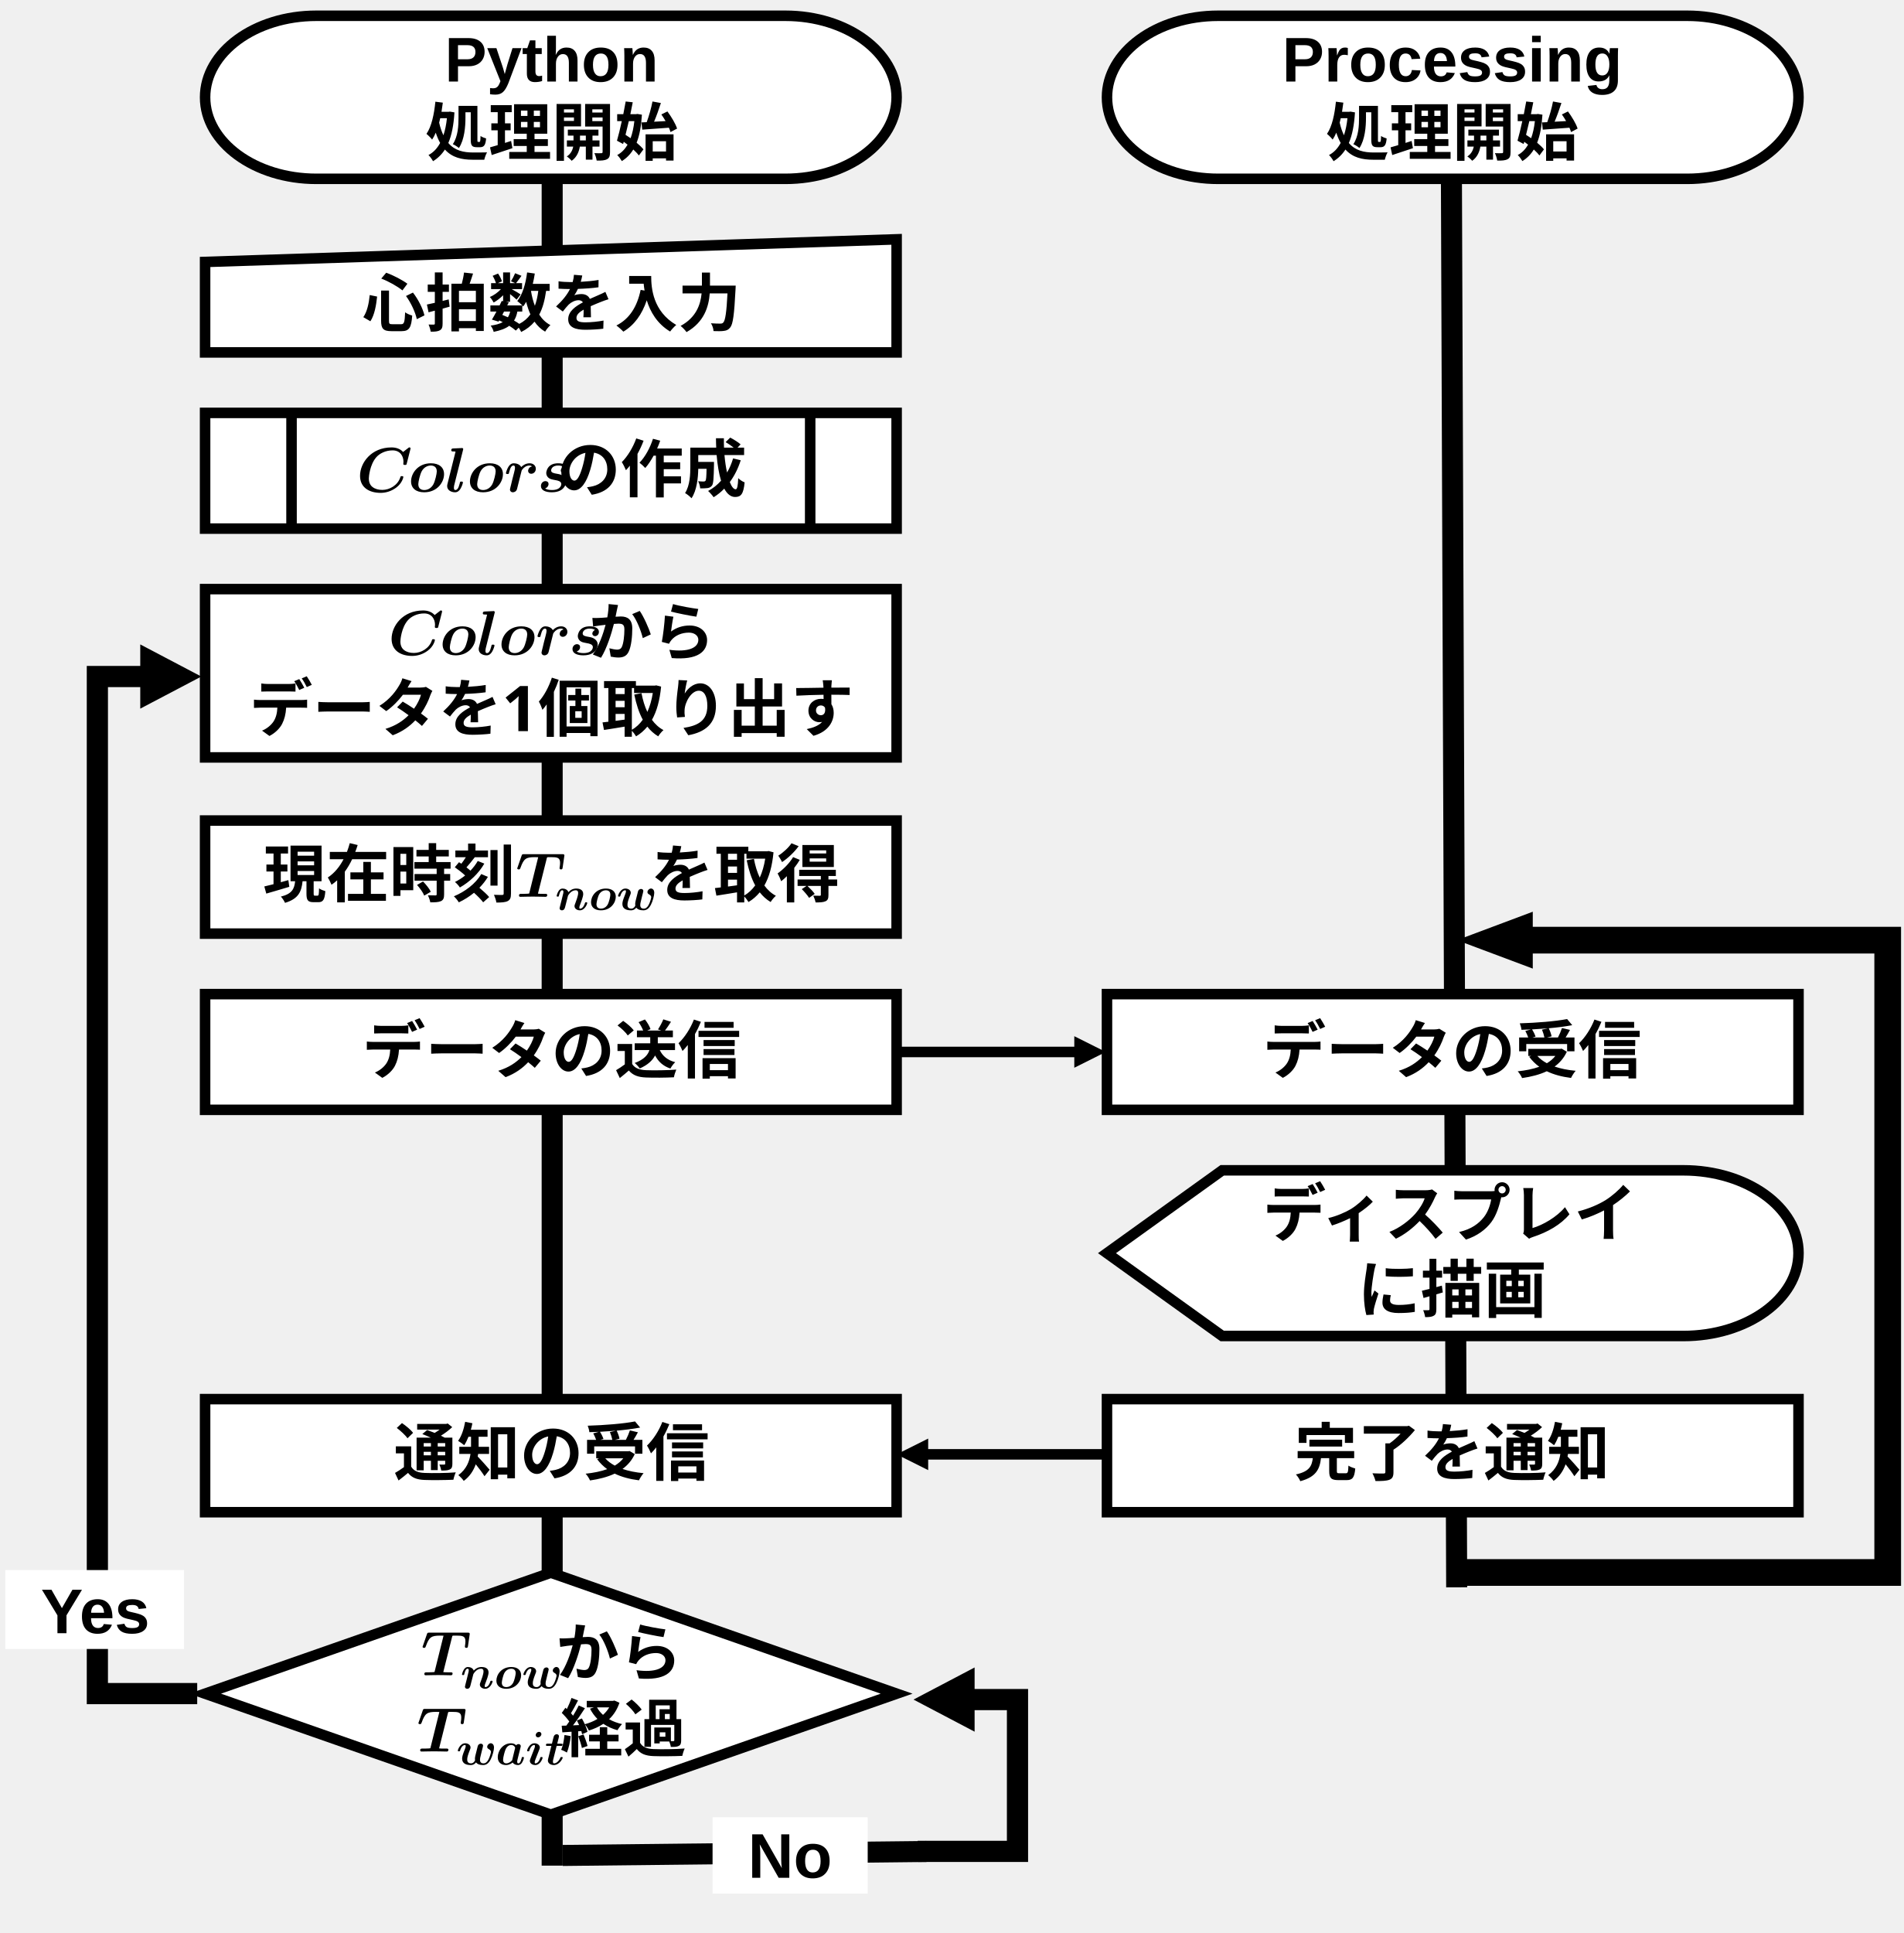
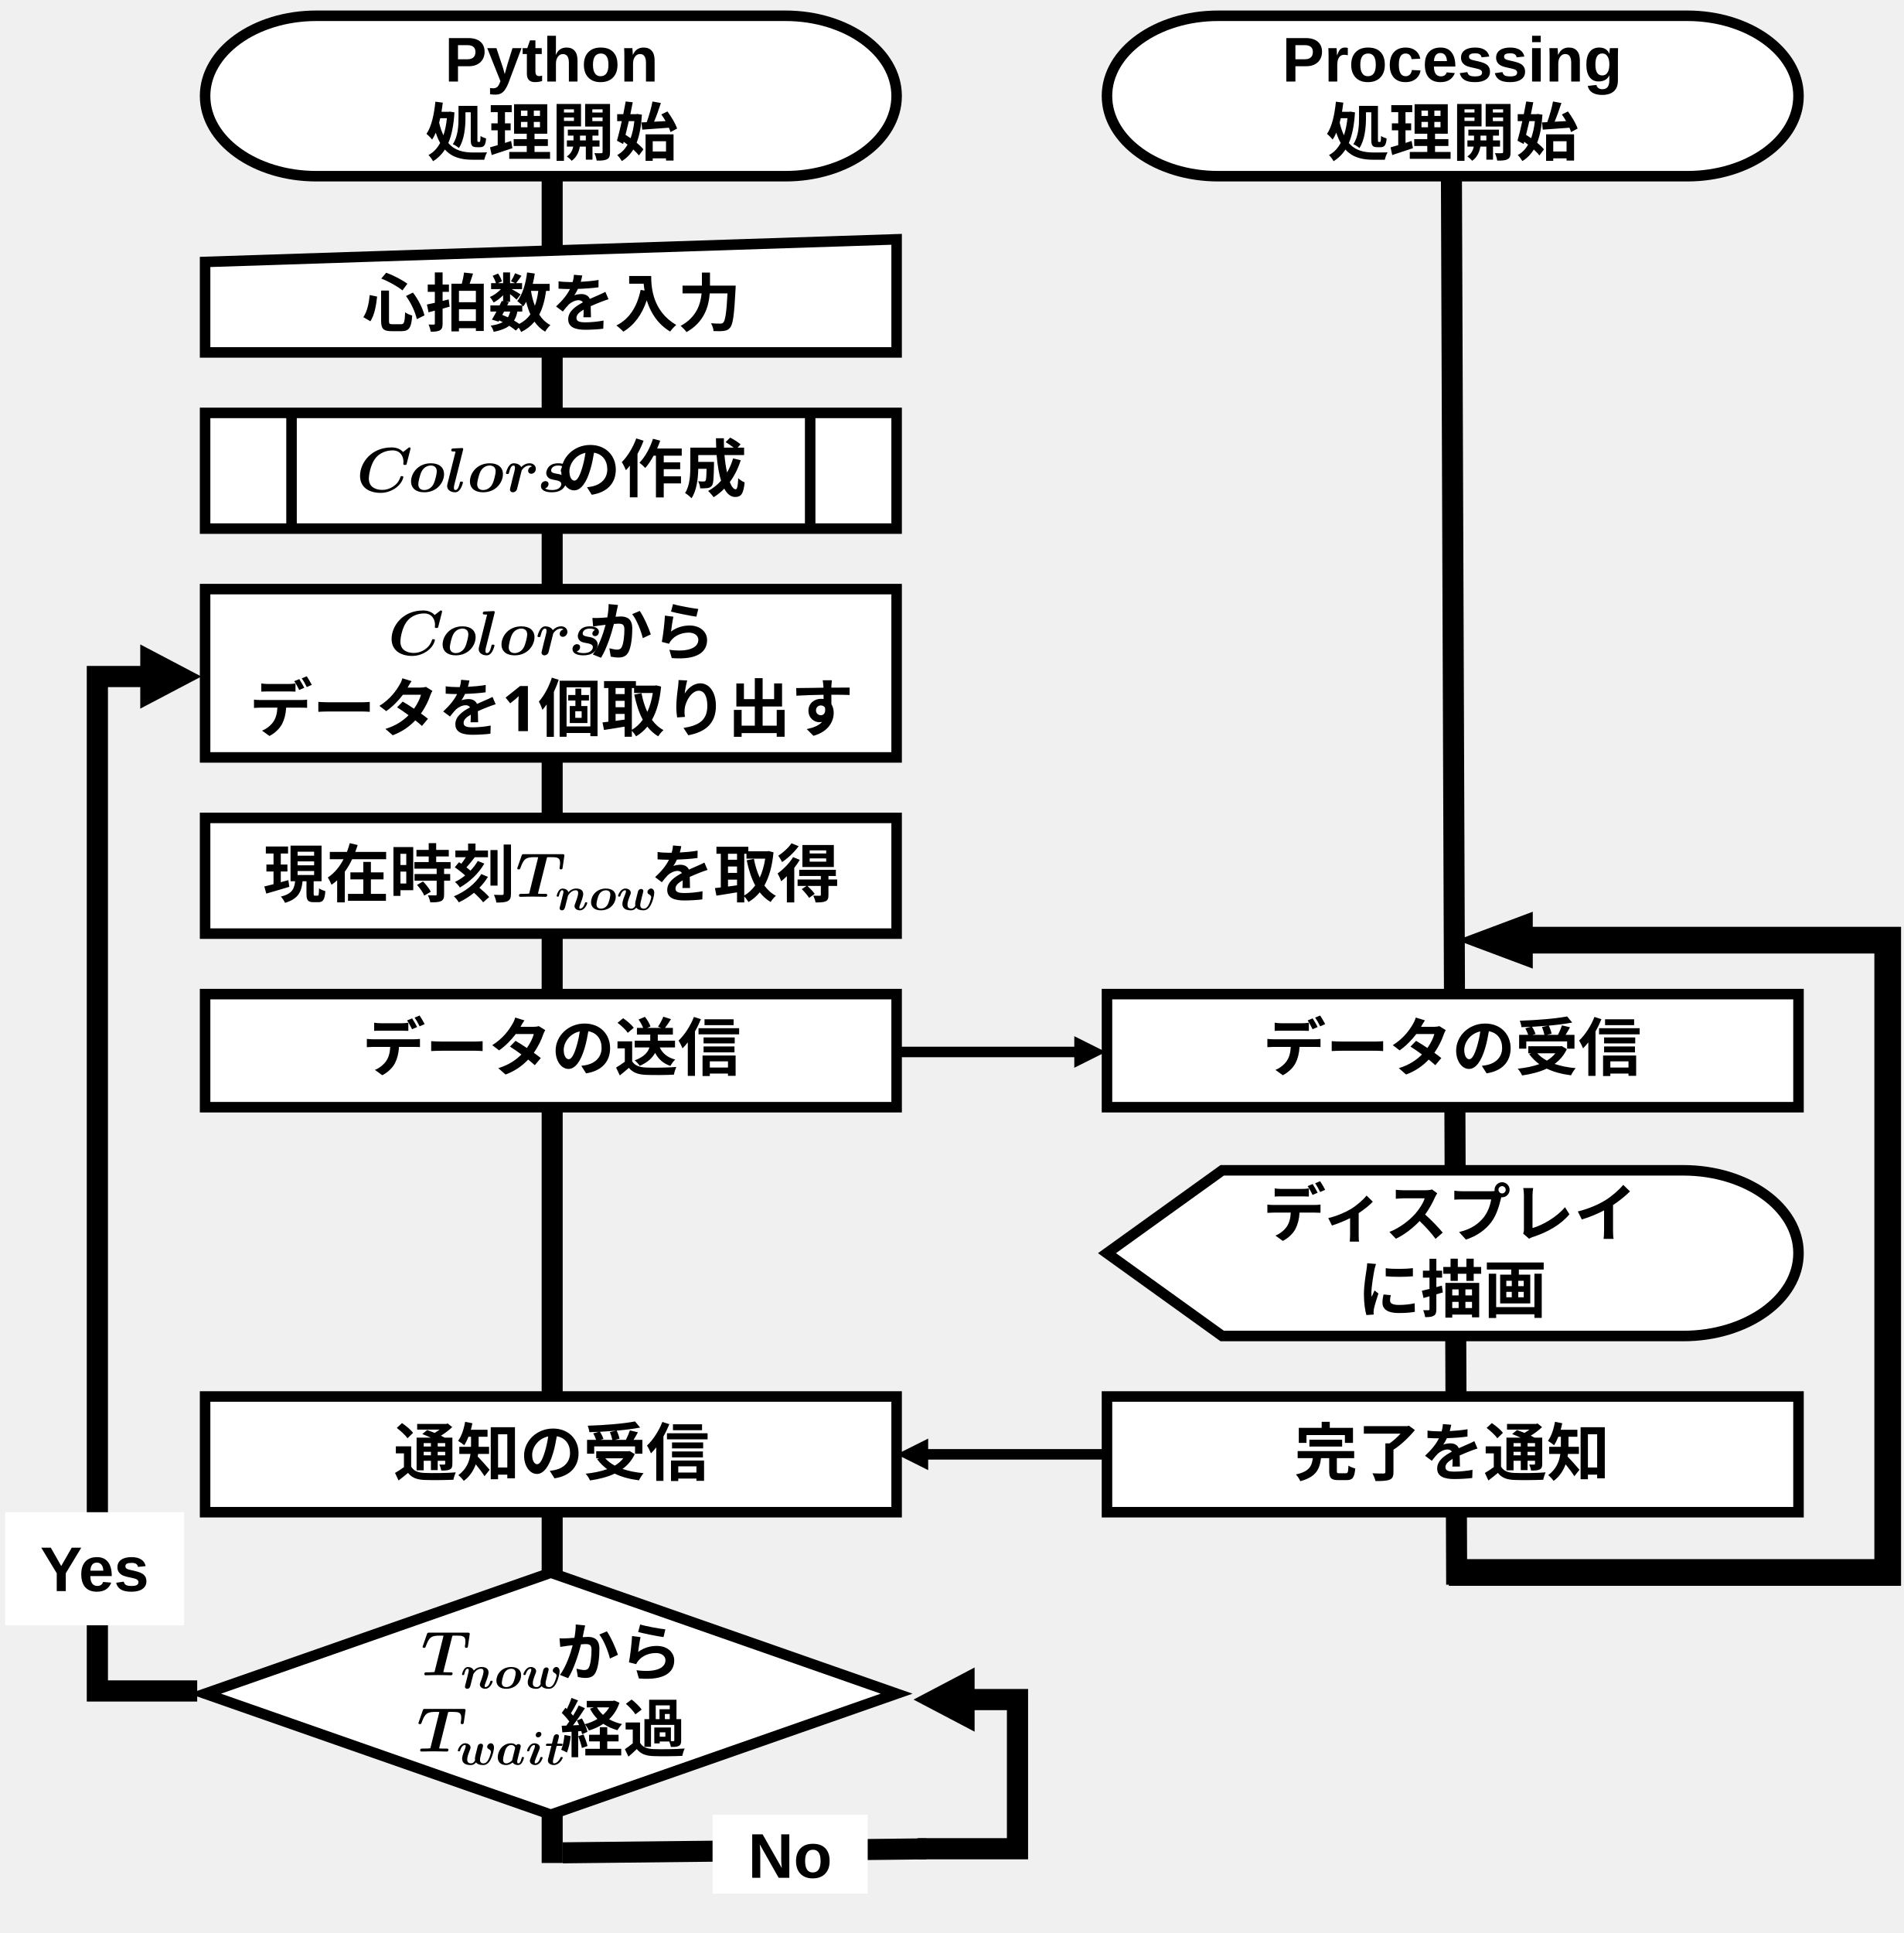
<svg xmlns="http://www.w3.org/2000/svg" width="724" height="735" overflow="hidden">
  <defs>
    <clipPath id="clip0">
-       <rect x="214" y="-2" width="724" height="735" />
+       <rect x="214" y="0" width="724" height="735" />
    </clipPath>
  </defs>
-   <g clip-path="url(#clip0)" transform="translate(-214 2)">
-     <path d="M0 0 0.003 641.386" stroke="#000000" stroke-width="8" stroke-miterlimit="8" fill="none" fill-rule="evenodd" transform="matrix(-1 -8.74228e-08 -8.74228e-08 1 424.003 66)" />
-     <path d="M766 66 767.997 601.559" stroke="#000000" stroke-width="8" stroke-miterlimit="8" fill="none" fill-rule="evenodd" />
-     <path d="M677.311 4 855.689 4C879.057 4 898 17.879 898 35 898 52.121 879.057 66 855.689 66L677.311 66C653.943 66 635 52.121 635 35 635 17.879 653.943 4 677.311 4Z" stroke="#000000" stroke-width="4" stroke-miterlimit="8" fill="#FFFFFF" fill-rule="evenodd" />
-     <text font-family="Arial,Arial_MSFontService,sans-serif" font-weight="700" font-size="24" transform="translate(701.603 29)">Processing<tspan font-family="Yu Gothic,Yu Gothic_MSFontService,sans-serif" x="16.667" y="28">処理開始</tspan>
+   <g clip-path="url(#clip0)" transform="translate(-214 0)">
+     <path d="M0 0 0.003 641.386" stroke="#000000" stroke-width="8" stroke-miterlimit="8" fill="none" fill-rule="evenodd" transform="matrix(-1 -8.74228e-08 -8.74228e-08 1 424.003 67)" />
+     <path d="M766 67 767.997 602.559" stroke="#000000" stroke-width="8" stroke-miterlimit="8" fill="none" fill-rule="evenodd" />
+     <path d="M677.311 6 855.689 6C879.057 6 898 19.655 898 36.5 898 53.345 879.057 67 855.689 67L677.311 67C653.943 67 635 53.345 635 36.5 635 19.655 653.943 6 677.311 6Z" stroke="#000000" stroke-width="4" stroke-miterlimit="8" fill="#FFFFFF" fill-rule="evenodd" />
+     <text font-family="Arial,Arial_MSFontService,sans-serif" font-weight="700" font-size="24" transform="translate(701.603 31)">Processing<tspan font-family="Yu Gothic,Yu Gothic_MSFontService,sans-serif" x="16.667" y="28">処理開始</tspan>
    </text>
-     <path d="M334.311 4 512.689 4C536.057 4 555 17.879 555 35 555 52.121 536.057 66 512.689 66L334.311 66C310.943 66 292 52.121 292 35 292 17.879 310.943 4 334.311 4Z" stroke="#000000" stroke-width="4" stroke-miterlimit="8" fill="#FFFFFF" fill-rule="evenodd" />
-     <text font-family="Arial,Arial_MSFontService,sans-serif" font-weight="700" font-size="24" transform="translate(383.117 29)">Python<tspan font-family="Yu Gothic,Yu Gothic_MSFontService,sans-serif" x="-7.333" y="28">処理開始</tspan>
+     <path d="M334.311 6 512.689 6C536.057 6 555 19.655 555 36.5 555 53.345 536.057 67 512.689 67L334.311 67C310.943 67 292 53.345 292 36.5 292 19.655 310.943 6 334.311 6Z" stroke="#000000" stroke-width="4" stroke-miterlimit="8" fill="#FFFFFF" fill-rule="evenodd" />
+     <text font-family="Arial,Arial_MSFontService,sans-serif" font-weight="700" font-size="24" transform="translate(383.117 31)">Python<tspan font-family="Yu Gothic,Yu Gothic_MSFontService,sans-serif" x="-7.333" y="28">処理開始</tspan>
    </text>
-     <path d="M292 97.6 555 89 555 132 292 132Z" stroke="#000000" stroke-width="4" stroke-miterlimit="8" fill="#FFFFFF" fill-rule="evenodd" />
-     <text font-family="Yu Gothic,Yu Gothic_MSFontService,sans-serif" font-weight="700" font-size="24" transform="translate(351.783 122)">心拍数を入力</text>
-     <rect x="292" y="155" width="263" height="44" fill="#FFFFFF" />
-     <path d="M324.875 155 324.875 199M522.125 155 522.125 199" stroke="#000000" stroke-width="4" stroke-miterlimit="8" fill="none" fill-rule="evenodd" />
-     <rect x="292" y="155" width="263" height="44" stroke="#000000" stroke-width="4" stroke-miterlimit="8" fill="none" />
-     <text font-family="Cambria Math,Cambria Math_MSFontService,sans-serif" font-weight="400" font-size="24" transform="translate(349.617 185)">𝑪𝒐𝒍𝒐𝒓𝒔<tspan font-family="Yu Gothic,Yu Gothic_MSFontService,sans-serif" font-weight="700" x="76.333" y="0">の作成</tspan>
+     <path d="M292 99.6 555 91 555 134 292 134Z" stroke="#000000" stroke-width="4" stroke-miterlimit="8" fill="#FFFFFF" fill-rule="evenodd" />
+     <text font-family="Yu Gothic,Yu Gothic_MSFontService,sans-serif" font-weight="700" font-size="24" transform="translate(351.783 124)">心拍数を入力</text>
+     <rect x="292" y="157" width="263" height="44" fill="#FFFFFF" />
+     <path d="M324.875 157 324.875 201M522.125 157 522.125 201" stroke="#000000" stroke-width="4" stroke-miterlimit="8" fill="none" fill-rule="evenodd" />
+     <rect x="292" y="157" width="263" height="44" stroke="#000000" stroke-width="4" stroke-miterlimit="8" fill="none" />
+     <text font-family="Cambria Math,Cambria Math_MSFontService,sans-serif" font-weight="400" font-size="24" transform="translate(349.617 187)">𝑪𝒐𝒍𝒐𝒓𝒔<tspan font-family="Yu Gothic,Yu Gothic_MSFontService,sans-serif" font-weight="700" x="76.333" y="0">の作成</tspan>
    </text>
-     <rect x="292" y="222" width="263" height="64" stroke="#000000" stroke-width="4" stroke-miterlimit="8" fill="#FFFFFF" />
-     <text font-family="Cambria Math,Cambria Math_MSFontService,sans-serif" font-weight="400" font-size="24" transform="translate(361.617 247)">𝑪𝒐𝒍𝒐𝒓𝒔<tspan font-family="Yu Gothic,Yu Gothic_MSFontService,sans-serif" font-weight="700" x="76.333" y="0">から</tspan>
+     <rect x="292" y="224" width="263" height="64" stroke="#000000" stroke-width="4" stroke-miterlimit="8" fill="#FFFFFF" />
+     <text font-family="Cambria Math,Cambria Math_MSFontService,sans-serif" font-weight="400" font-size="24" transform="translate(361.617 249)">𝑪𝒐𝒍𝒐𝒓𝒔<tspan font-family="Yu Gothic,Yu Gothic_MSFontService,sans-serif" font-weight="700" x="76.333" y="0">から</tspan>
      <tspan font-family="Yu Gothic,Yu Gothic_MSFontService,sans-serif" font-weight="700" x="-52.753" y="29">データを</tspan>
      <tspan font-family="Yu Gothic,Yu Gothic_MSFontService,sans-serif" font-weight="700" x="43.247" y="29">1</tspan>
      <tspan font-family="Yu Gothic,Yu Gothic_MSFontService,sans-serif" font-weight="700" x="57.08" y="29">個取り出す</tspan>
    </text>
-     <rect x="292" y="310" width="263" height="43" stroke="#000000" stroke-width="4" stroke-miterlimit="8" fill="#FFFFFF" />
-     <text font-family="Yu Gothic,Yu Gothic_MSFontService,sans-serif" font-weight="700" font-size="24" transform="translate(314.119 339)">現在時刻<tspan font-family="Cambria Math,Cambria Math_MSFontService,sans-serif" font-weight="400" x="96" y="0">𝑻</tspan>
+     <rect x="292" y="311" width="263" height="44" stroke="#000000" stroke-width="4" stroke-miterlimit="8" fill="#FFFFFF" />
+     <text font-family="Yu Gothic,Yu Gothic_MSFontService,sans-serif" font-weight="700" font-size="24" transform="translate(314.119 341)">現在時刻<tspan font-family="Cambria Math,Cambria Math_MSFontService,sans-serif" font-weight="400" x="96" y="0">𝑻</tspan>
      <tspan font-family="Cambria Math,Cambria Math_MSFontService,sans-serif" font-weight="400" font-size="18" x="111" y="5">𝒏𝒐𝒘</tspan>
      <tspan x="147.327" y="0">を取得</tspan>
    </text>
-     <rect x="292" y="376" width="263" height="44" stroke="#000000" stroke-width="4" stroke-miterlimit="8" fill="#FFFFFF" />
-     <text font-family="Yu Gothic,Yu Gothic_MSFontService,sans-serif" font-weight="700" font-size="24" transform="translate(351.782 406)">データの送信</text>
-     <rect x="635" y="376" width="263" height="44" stroke="#000000" stroke-width="4" stroke-miterlimit="8" fill="#FFFFFF" />
-     <text font-family="Yu Gothic,Yu Gothic_MSFontService,sans-serif" font-weight="700" font-size="24" transform="translate(694.268 406)">データの受信</text>
-     <path d="M555 396 624.571 396 624.571 400 555 400ZM622.571 392 634.571 398 622.571 404Z" />
-     <path d="M635 474.5 678.833 443 854.167 443C878.375 443 898 457.103 898 474.5 898 491.897 878.375 506 854.167 506L678.833 506Z" stroke="#000000" stroke-width="4" stroke-miterlimit="8" fill="#FFFFFF" fill-rule="evenodd" />
-     <text font-family="Yu Gothic,Yu Gothic_MSFontService,sans-serif" font-weight="700" font-size="24" transform="translate(694.268 468)">ディスプレイ<tspan x="36" y="29">に描画</tspan>
+     <rect x="292" y="378" width="263" height="43" stroke="#000000" stroke-width="4" stroke-miterlimit="8" fill="#FFFFFF" />
+     <text font-family="Yu Gothic,Yu Gothic_MSFontService,sans-serif" font-weight="700" font-size="24" transform="translate(351.782 407)">データの送信</text>
+     <rect x="635" y="378" width="263" height="43" stroke="#000000" stroke-width="4" stroke-miterlimit="8" fill="#FFFFFF" />
+     <text font-family="Yu Gothic,Yu Gothic_MSFontService,sans-serif" font-weight="700" font-size="24" transform="translate(694.268 407)">データの受信</text>
+     <path d="M555 398 624.571 398 624.571 402 555 402ZM622.571 394 634.571 400 622.571 406Z" />
+     <path d="M635 476.5 678.833 445 854.167 445C878.375 445 898 459.103 898 476.5 898 493.897 878.375 508 854.167 508L678.833 508Z" stroke="#000000" stroke-width="4" stroke-miterlimit="8" fill="#FFFFFF" fill-rule="evenodd" />
+     <text font-family="Yu Gothic,Yu Gothic_MSFontService,sans-serif" font-weight="700" font-size="24" transform="translate(694.268 470)">ディスプレイ<tspan x="36" y="29">に描画</tspan>
    </text>
-     <rect x="635" y="530" width="263" height="43" stroke="#000000" stroke-width="4" stroke-miterlimit="8" fill="#FFFFFF" />
-     <text font-family="Yu Gothic,Yu Gothic_MSFontService,sans-serif" font-weight="700" font-size="24" transform="translate(706.268 559)">完了を通知</text>
-     <rect x="292" y="530" width="263" height="43" stroke="#000000" stroke-width="4" stroke-miterlimit="8" fill="#FFFFFF" />
-     <text font-family="Yu Gothic,Yu Gothic_MSFontService,sans-serif" font-weight="700" font-size="24" transform="translate(363.782 559)">通知の受信</text>
-     <path d="M2.63883e-06-2 69.571-2 69.571 2-2.63883e-06 2ZM67.571-6 79.571 0 67.571 6Z" transform="matrix(-1 -8.74228e-08 -8.74228e-08 1 634.571 551)" />
-     <path d="M0 166 0 0 244.591 0 244.591 140.061 249 140.061 242.516 157.353 236.032 140.061 240.441 140.061 240.441 4.15 4.15 4.15 4.15 166Z" stroke="#000000" stroke-width="6" stroke-miterlimit="8" fill-rule="evenodd" transform="matrix(-4.37114e-08 -1 -1 4.37114e-08 934 598)" />
-     <path d="M292 642 423.5 596 555 642 423.5 688Z" stroke="#000000" stroke-width="4" stroke-miterlimit="8" fill="#FFFFFF" fill-rule="evenodd" />
-     <text font-family="Cambria Math,Cambria Math_MSFontService,sans-serif" font-weight="400" font-size="24" transform="translate(374.12 635)">𝑻<tspan font-size="18" x="15" y="5">𝒏𝒐𝒘</tspan>
+     <rect x="635" y="531" width="263" height="44" stroke="#000000" stroke-width="4" stroke-miterlimit="8" fill="#FFFFFF" />
+     <text font-family="Yu Gothic,Yu Gothic_MSFontService,sans-serif" font-weight="700" font-size="24" transform="translate(706.268 561)">完了を通知</text>
+     <rect x="292" y="531" width="263" height="44" stroke="#000000" stroke-width="4" stroke-miterlimit="8" fill="#FFFFFF" />
+     <text font-family="Yu Gothic,Yu Gothic_MSFontService,sans-serif" font-weight="700" font-size="24" transform="translate(363.782 561)">通知の受信</text>
+     <path d="M2.63883e-06-2 69.571-2 69.571 2-2.63883e-06 2ZM67.571-6 79.571 0 67.571 6Z" transform="matrix(-1 -8.74228e-08 -8.74228e-08 1 634.571 553)" />
+     <path d="M0 166 0 0 244.591 0 244.591 140.061 249 140.061 242.516 157.353 236.032 140.061 240.441 140.061 240.441 4.15 4.15 4.15 4.15 166Z" stroke="#000000" stroke-width="6" stroke-miterlimit="8" fill-rule="evenodd" transform="matrix(-4.37114e-08 -1 -1 4.37114e-08 934 600)" />
+     <path d="M292 644 423.5 598 555 644 423.5 690Z" stroke="#000000" stroke-width="4" stroke-miterlimit="8" fill="#FFFFFF" fill-rule="evenodd" />
+     <text font-family="Cambria Math,Cambria Math_MSFontService,sans-serif" font-weight="400" font-size="24" transform="translate(374.12 637)">𝑻<tspan font-size="18" x="15" y="5">𝒏𝒐𝒘</tspan>
      <tspan font-family="Yu Gothic,Yu Gothic_MSFontService,sans-serif" font-weight="700" x="51.327" y="0">から</tspan>
      <tspan x="-1.587" y="29">𝑻</tspan>
      <tspan font-size="18" x="13.413" y="34">𝒘𝒂𝒊𝒕</tspan>
      <tspan font-family="Yu Gothic,Yu Gothic_MSFontService,sans-serif" font-weight="700" x="52.907" y="29">経過</tspan>
    </text>
-     <path d="M286 643 250 643 250 254.214 270.342 254.214 270.342 248 284.125 255.244 270.342 262.488 270.342 256.274 252.06 256.274 252.06 640.94 286 640.94Z" stroke="#000000" stroke-width="6" stroke-miterlimit="8" fill-rule="evenodd" />
-     <path d="M0 36 0 0 59.785 0 59.785 20.342 66 20.342 58.756 34.125 51.511 20.342 57.726 20.342 57.726 2.06 2.06 2.06 2.06 36Z" stroke="#000000" stroke-width="6" stroke-miterlimit="8" fill-rule="evenodd" transform="matrix(-4.37114e-08 -1 -1 4.37114e-08 602 703)" />
-     <path d="M0 0 138.331 1.512" stroke="#000000" stroke-width="8" stroke-miterlimit="8" fill="none" fill-rule="evenodd" transform="matrix(-1 -8.74228e-08 -8.74228e-08 1 566.331 702)" />
-     <rect x="216" y="595" width="68" height="30" fill="#FFFFFF" />
-     <text font-family="Arial,Arial_MSFontService,sans-serif" font-weight="700" font-size="24" transform="translate(229.549 619)">Yes</text>
-     <rect x="485" y="689" width="59" height="29" fill="#FFFFFF" />
-     <text font-family="Arial,Arial_MSFontService,sans-serif" font-weight="700" font-size="24" transform="translate(498.471 712)">No</text>
+     <path d="M286 644 250 644 250 256.215 270.342 256.215 270.342 250 284.125 257.244 270.342 264.488 270.342 258.274 252.06 258.274 252.06 641.94 286 641.94Z" stroke="#000000" stroke-width="6" stroke-miterlimit="8" fill-rule="evenodd" />
+     <path d="M0 36 0 0 58.785 0 58.785 20.342 65 20.342 57.756 34.125 50.511 20.342 56.726 20.342 56.726 2.06 2.06 2.06 2.06 36Z" stroke="#000000" stroke-width="6" stroke-miterlimit="8" fill-rule="evenodd" transform="matrix(-4.37114e-08 -1 -1 4.37114e-08 602 704)" />
+     <path d="M0 0 138.331 1.512" stroke="#000000" stroke-width="8" stroke-miterlimit="8" fill="none" fill-rule="evenodd" transform="matrix(-1 -8.74228e-08 -8.74228e-08 1 566.331 703)" />
+     <rect x="216" y="575" width="68" height="43" fill="#FFFFFF" />
+     <text font-family="Arial,Arial_MSFontService,sans-serif" font-weight="700" font-size="24" transform="translate(229.284 605)">Yes</text>
+     <rect x="485" y="690" width="59" height="30" fill="#FFFFFF" />
+     <text font-family="Arial,Arial_MSFontService,sans-serif" font-weight="700" font-size="24" transform="translate(498.471 714)">No</text>
  </g>
</svg>
